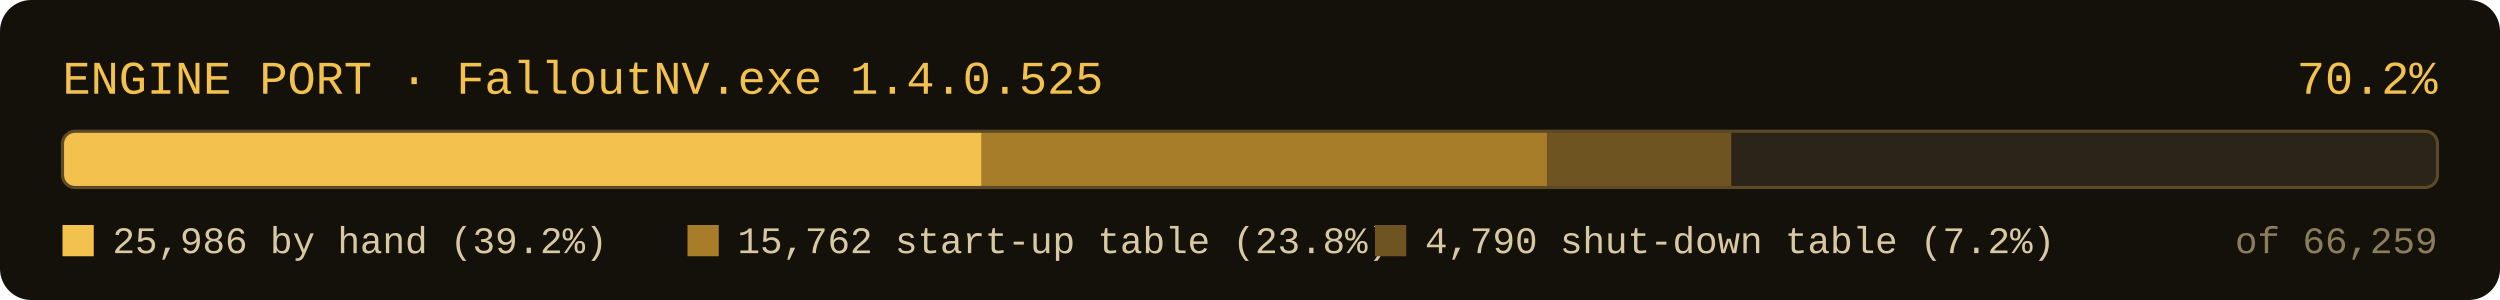
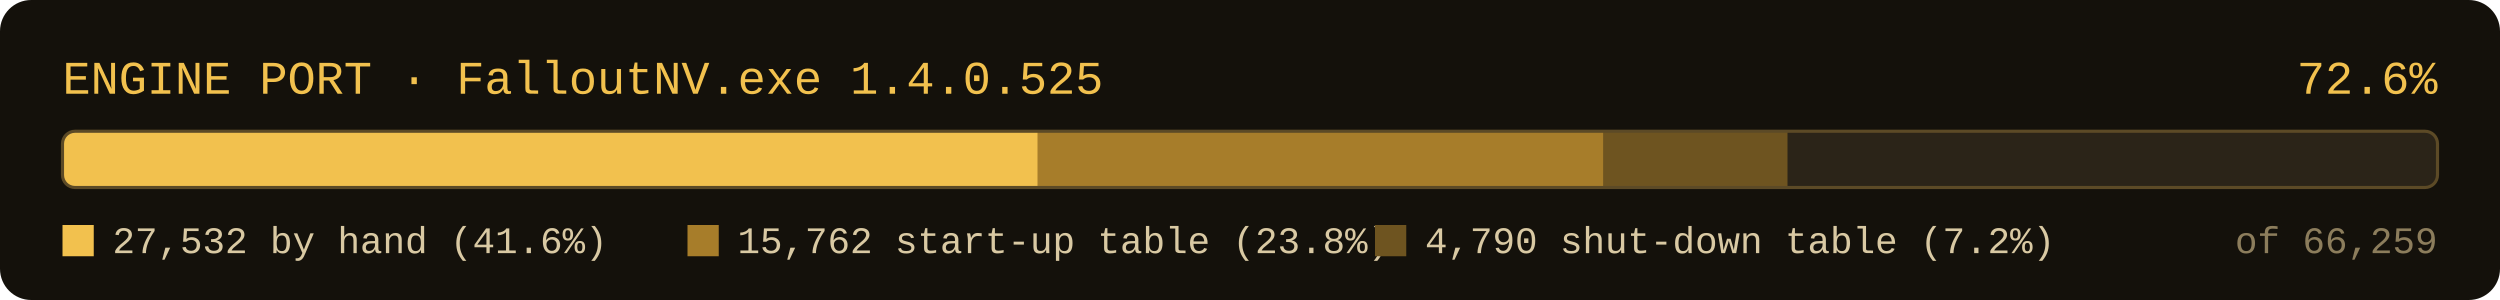
- <svg xmlns="http://www.w3.org/2000/svg" width="800" height="96" viewBox="0 0 800 96" role="img" aria-label="Engine port progress: 39.2% translated by hand, 23.8% start-up table, 7.2% shut-down table, 70.2% covered in all">
+ <svg xmlns="http://www.w3.org/2000/svg" width="800" height="96" viewBox="0 0 800 96" role="img" aria-label="Engine port progress: 41.6% translated by hand, 23.8% start-up table, 7.2% shut-down table, 72.6% covered in all">
  <rect x="0" y="0" width="800" height="96" rx="10" fill="#14110b" />
  <text x="20" y="30" font-family="Consolas, 'Courier New', monospace" font-size="15" fill="#f2c14e">ENGINE PORT · FalloutNV.exe 1.4.0.525</text>
-   <text x="780" y="30" text-anchor="end" font-family="Consolas, 'Courier New', monospace" font-size="15" fill="#f2c14e">70.2%</text>
+   <text x="780" y="30" text-anchor="end" font-family="Consolas, 'Courier New', monospace" font-size="15" fill="#f2c14e">72.6%</text>
  <rect x="20" y="42" width="760" height="18" rx="4" fill="#2b2418" />
-   <rect x="20" y="42" width="298" height="18" rx="4" fill="#f2c14e" />
-   <rect x="314" y="42" width="185" height="18" fill="#a77d2a" />
-   <rect x="495" y="42" width="59" height="18" fill="#6e5420" />
+   <rect x="20" y="42" width="316" height="18" rx="4" fill="#f2c14e" />
+   <rect x="332" y="42" width="185" height="18" fill="#a77d2a" />
+   <rect x="513" y="42" width="59" height="18" fill="#6e5420" />
  <rect x="20" y="42" width="760" height="18" rx="4" fill="none" stroke="#5c4a26" stroke-width="1" />
  <rect x="20" y="72" width="10" height="10" fill="#f2c14e" />
-   <text x="36" y="81" font-family="Consolas, 'Courier New', monospace" font-size="12" fill="#d9c9a3">25,986 by hand (39.2%)</text>
+   <text x="36" y="81" font-family="Consolas, 'Courier New', monospace" font-size="12" fill="#d9c9a3">27,532 by hand (41.6%)</text>
  <rect x="220" y="72" width="10" height="10" fill="#a77d2a" />
  <text x="236" y="81" font-family="Consolas, 'Courier New', monospace" font-size="12" fill="#d9c9a3">15,762 start-up table (23.8%)</text>
  <rect x="440" y="72" width="10" height="10" fill="#6e5420" />
  <text x="456" y="81" font-family="Consolas, 'Courier New', monospace" font-size="12" fill="#d9c9a3">4,790 shut-down table (7.2%)</text>
  <text x="780" y="81" text-anchor="end" font-family="Consolas, 'Courier New', monospace" font-size="12" fill="#8c7d5c">of 66,259</text>
</svg>
